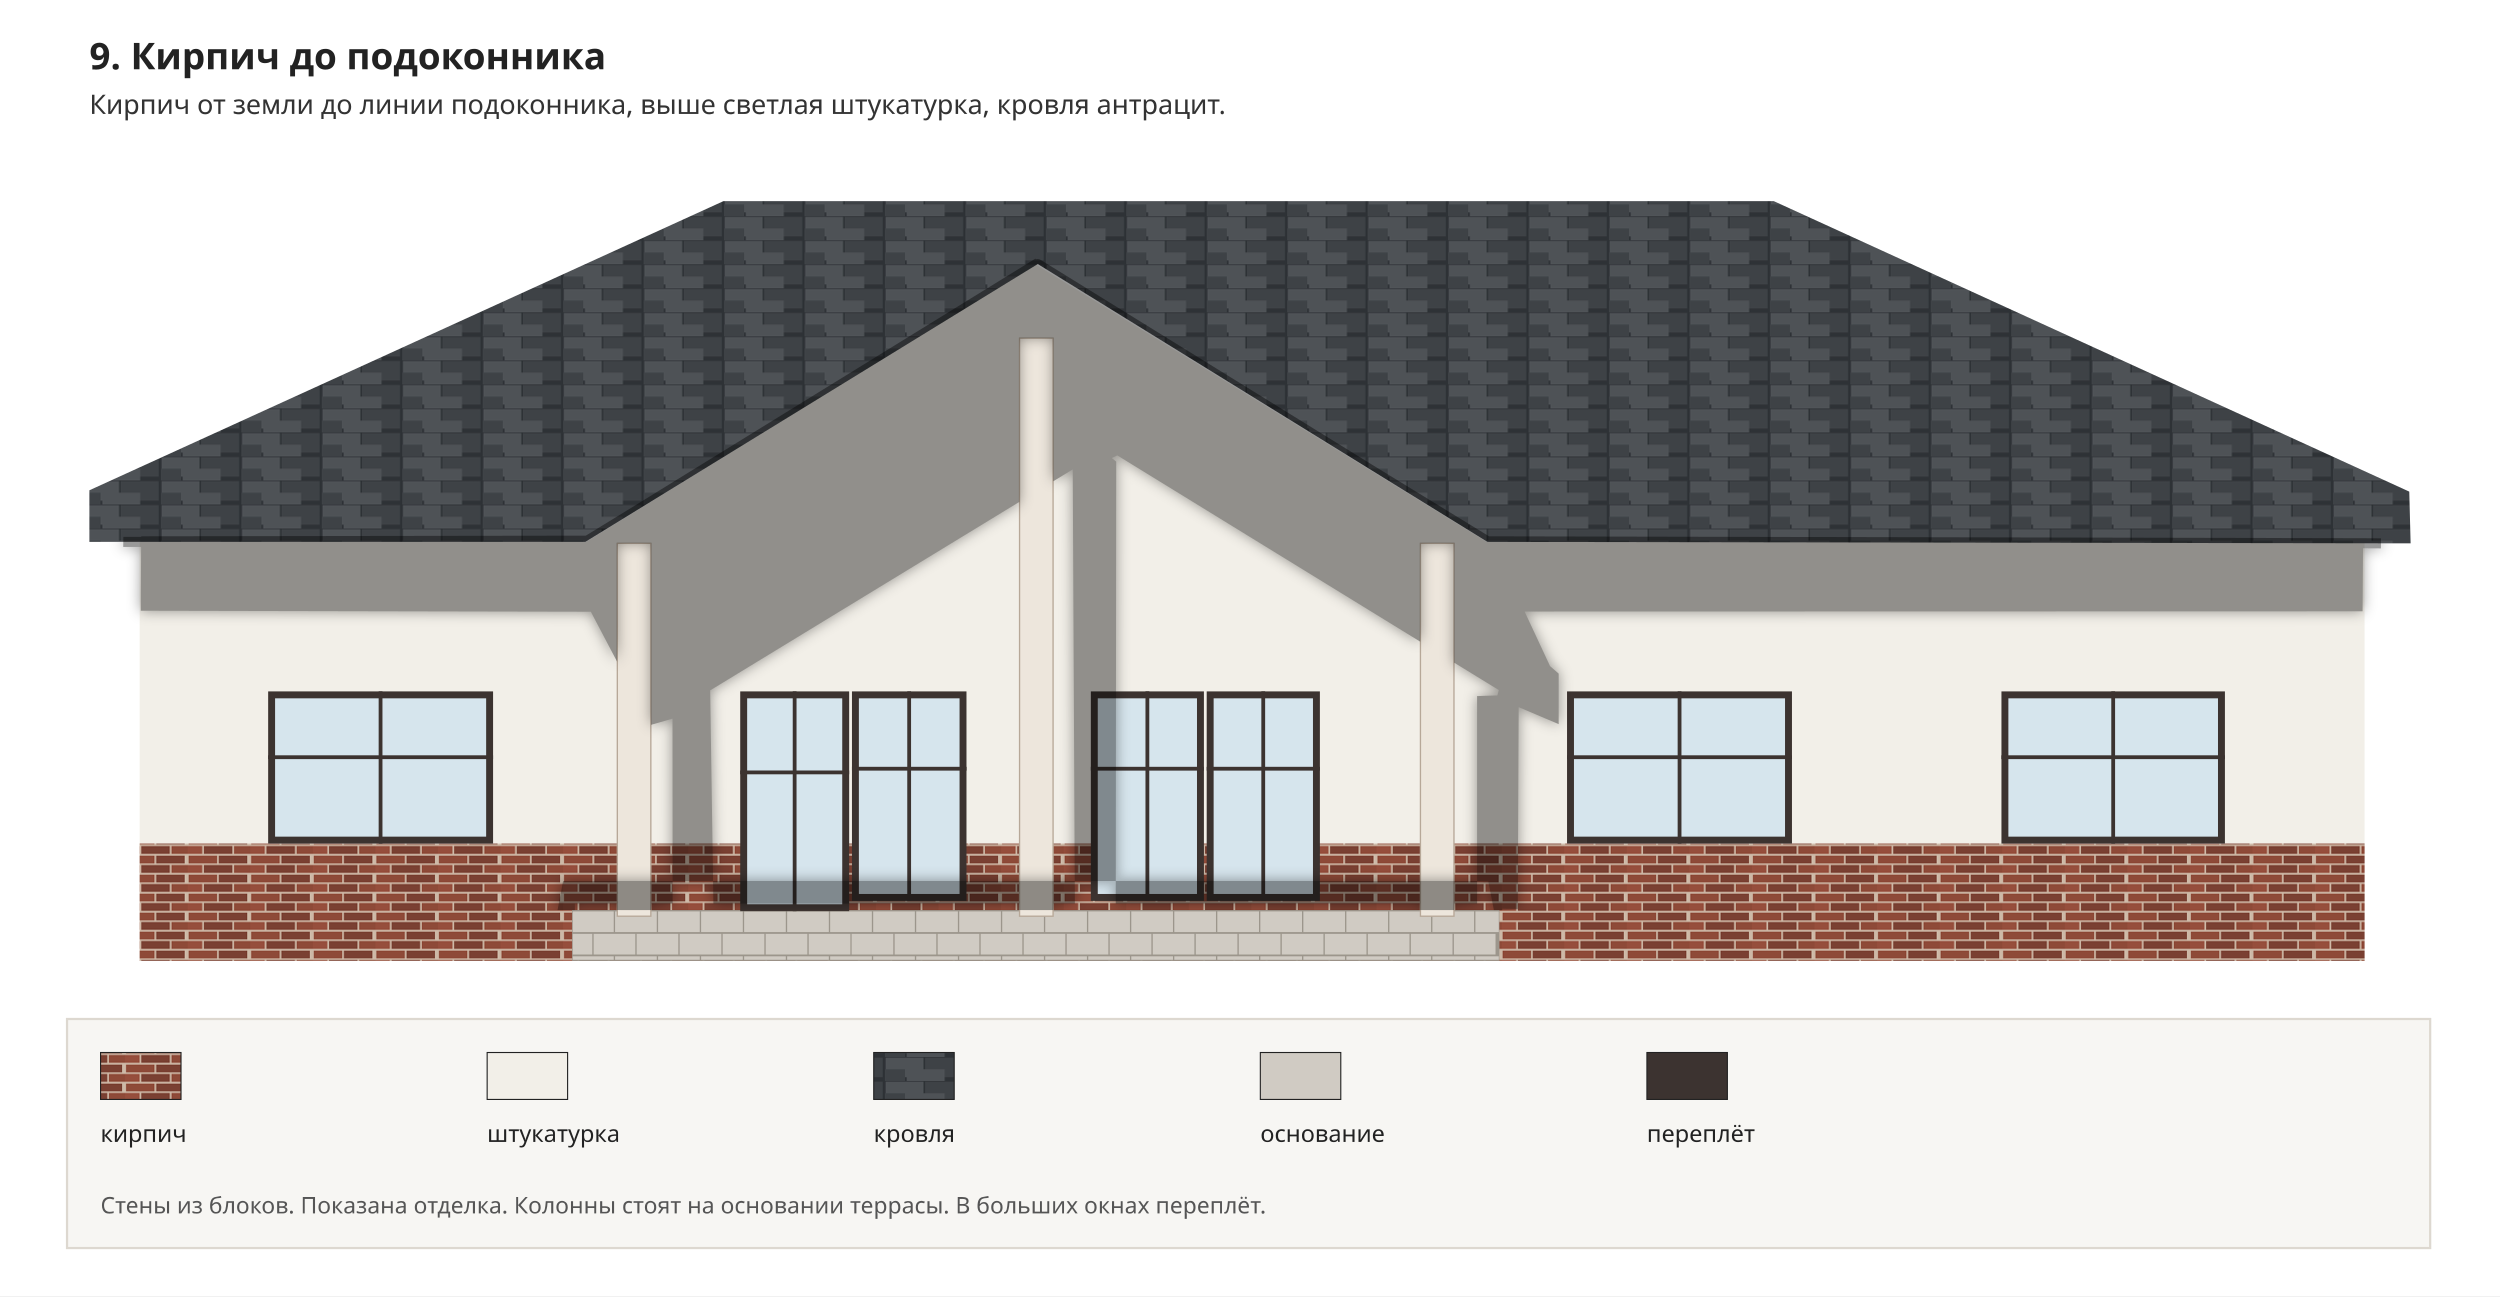
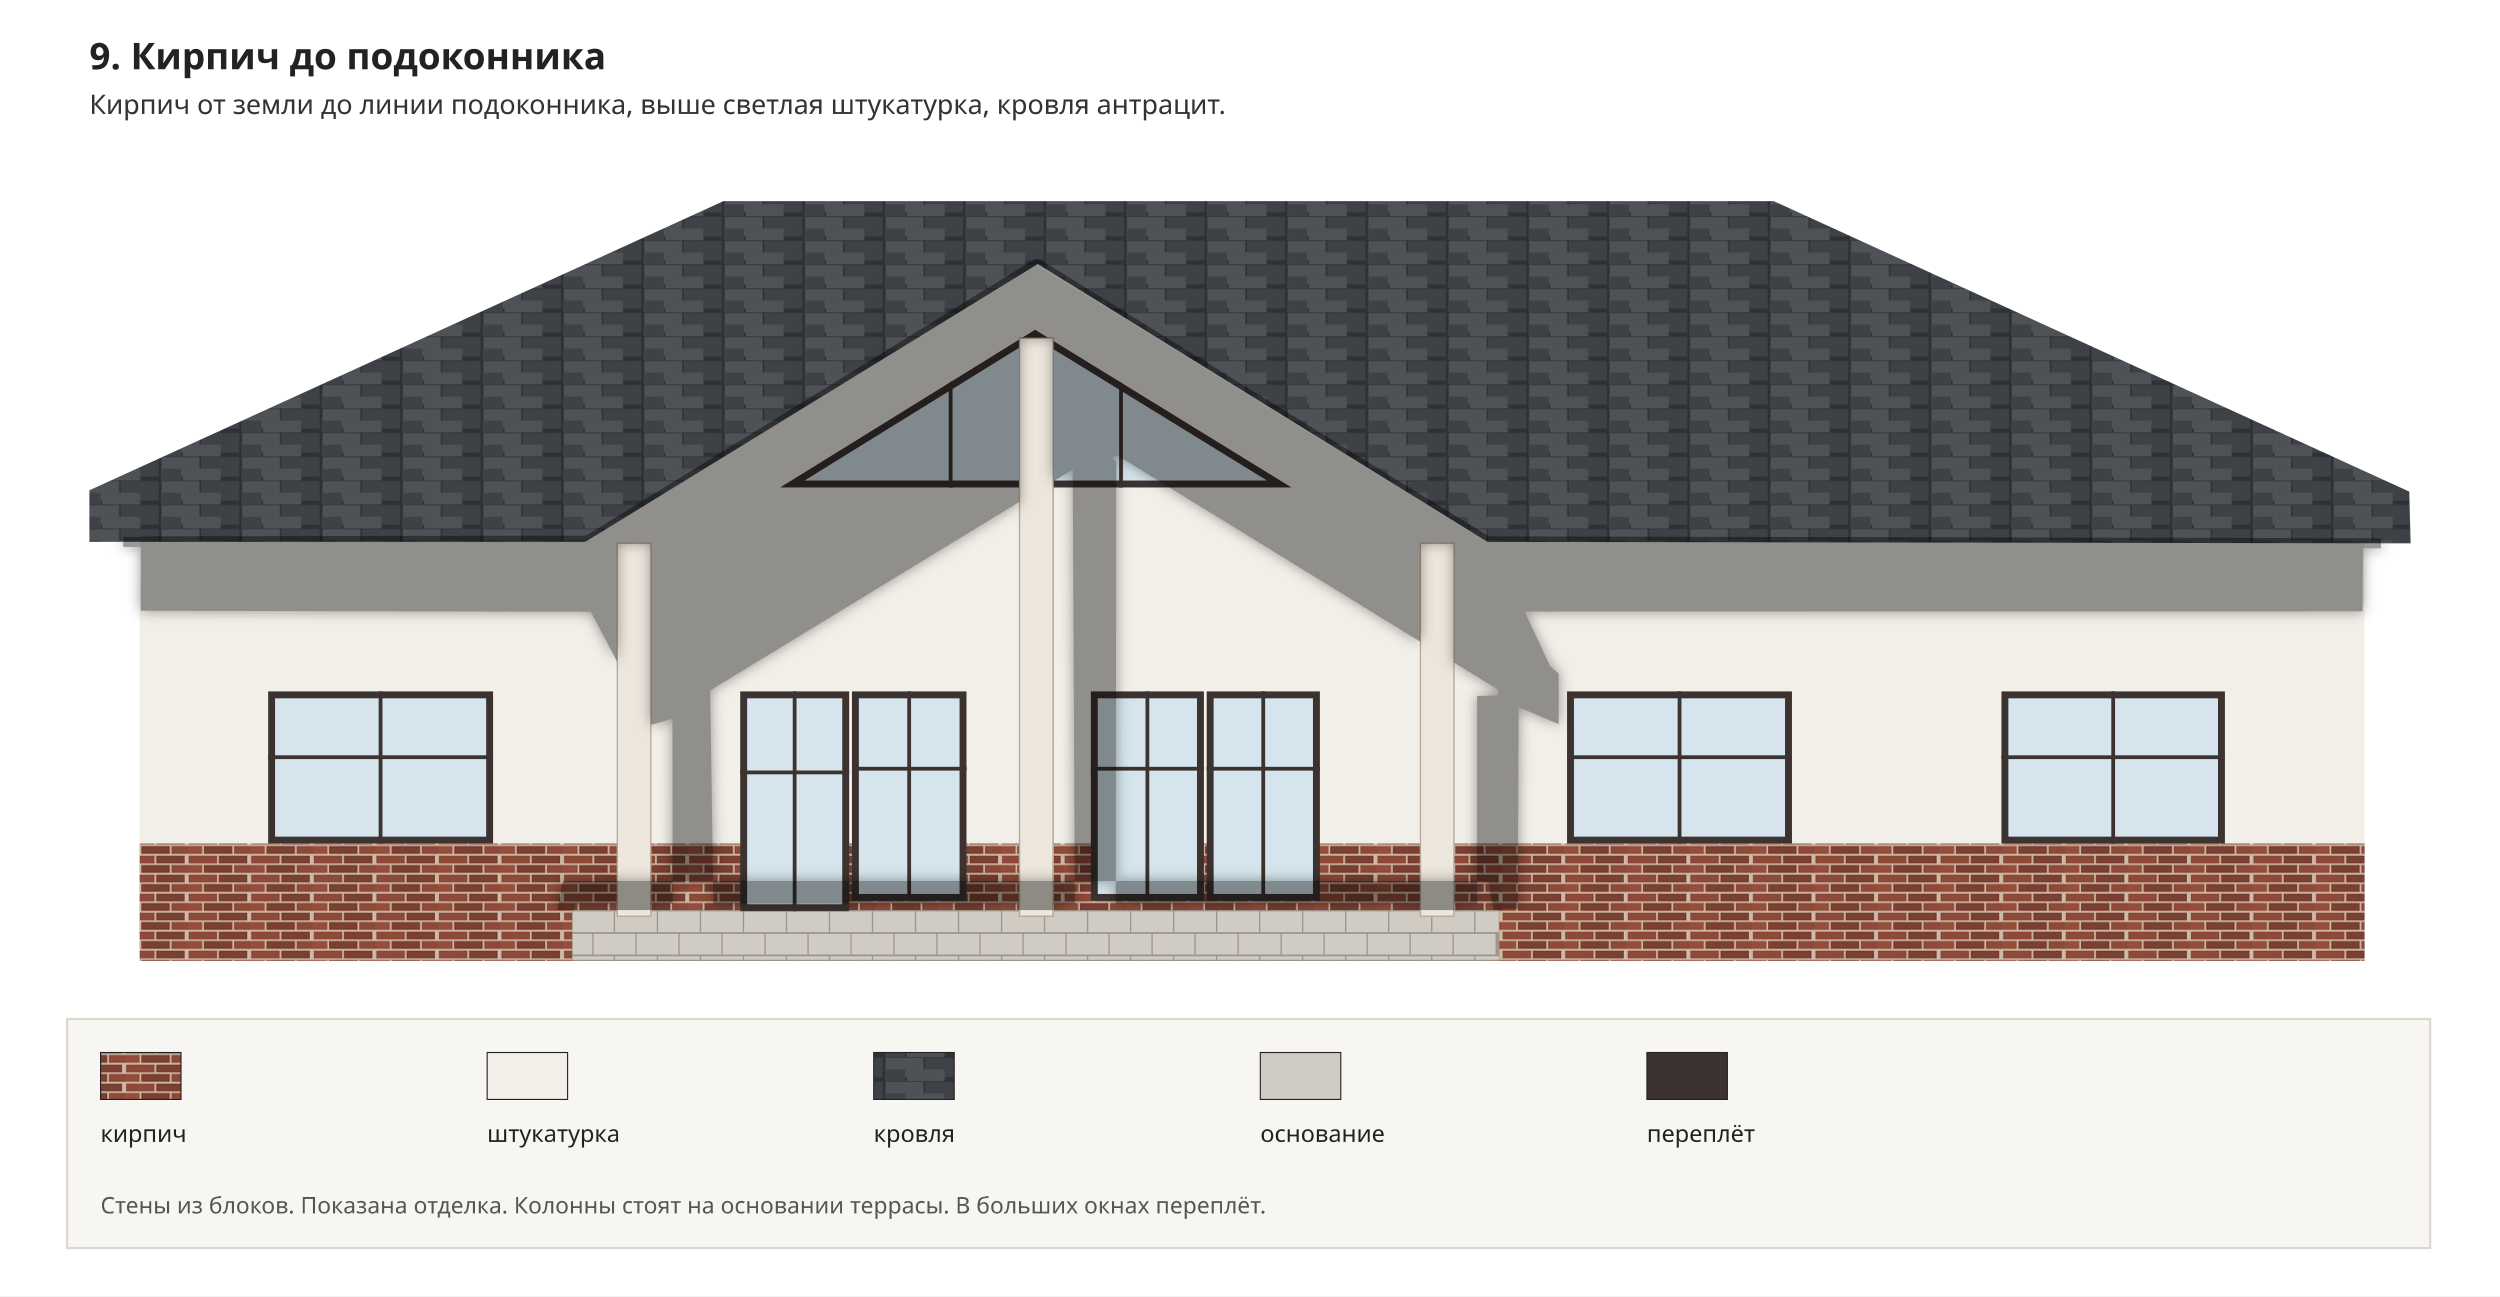
<svg xmlns="http://www.w3.org/2000/svg" width="223.75mm" height="116.0mm" viewBox="0 0 223.75 116.0">
  <rect width="100%" height="100%" fill="#ffffff" />
  <text x="8" y="6.2" font-family="sans-serif" font-size="3.3" font-weight="700" fill="#222">9. Кирпич до подоконника</text>
  <text x="8" y="10.2" font-family="sans-serif" font-size="2.4" fill="#333">Кирпич от земли до линии подоконника, выше светлая штукатурка, кровля антрацит.</text>
  <defs>
    <pattern id="stone" width="13.6" height="3.5" patternUnits="userSpaceOnUse">
      <rect width="13.6" height="3.5" fill="#8F877C" />
      <rect x="0.12" y="0.12" width="4.3" height="1.5" fill="#D2C4B2" />
      <rect x="4.58" y="0.12" width="5.1" height="1.5" fill="#C3B39F" />
      <rect x="9.84" y="0.12" width="3.6" height="1.5" fill="#DDD0BE" />
      <rect x="-1.6" y="1.84" width="3.8" height="1.5" fill="#C9B9A6" />
      <rect x="2.36" y="1.84" width="4.7" height="1.5" fill="#B7A690" />
      <rect x="7.22" y="1.84" width="4.0" height="1.5" fill="#D7CBB8" />
      <rect x="11.38" y="1.84" width="3.4" height="1.5" fill="#C0B09C" />
    </pattern>
    <pattern id="stoneDark" width="13.6" height="3.5" patternUnits="userSpaceOnUse">
      <rect width="13.6" height="3.5" fill="#5E5954" />
      <rect x="0.12" y="0.12" width="4.3" height="1.5" fill="#8A8178" />
      <rect x="4.58" y="0.12" width="5.1" height="1.5" fill="#756C64" />
      <rect x="9.84" y="0.12" width="3.6" height="1.5" fill="#948B82" />
      <rect x="-1.6" y="1.84" width="3.8" height="1.5" fill="#7A7168" />
      <rect x="2.36" y="1.84" width="4.7" height="1.5" fill="#6A625A" />
      <rect x="7.22" y="1.84" width="4.0" height="1.5" fill="#857C74" />
    </pattern>
    <pattern id="brick" width="5.6" height="1.7" patternUnits="userSpaceOnUse">
      <rect width="5.6" height="1.7" fill="#CDB8A6" />
      <rect x="0.08" y="0.08" width="2.55" height="0.7" fill="#8E4A38" />
      <rect x="2.78" y="0.08" width="2.55" height="0.7" fill="#7A4032" />
      <rect x="-1.25" y="0.92" width="2.55" height="0.7" fill="#964E3C" />
      <rect x="1.45" y="0.92" width="2.55" height="0.7" fill="#7A4032" />
      <rect x="4.15" y="0.92" width="2.55" height="0.7" fill="#8E4A38" />
    </pattern>
    <pattern id="brickDark" width="5.6" height="1.7" patternUnits="userSpaceOnUse">
      <rect width="5.6" height="1.7" fill="#B59A8C" />
      <rect x="0.08" y="0.08" width="2.55" height="0.7" fill="#6E382C" />
      <rect x="2.78" y="0.08" width="2.55" height="0.7" fill="#5C2E24" />
      <rect x="-1.25" y="0.92" width="2.55" height="0.7" fill="#743C30" />
      <rect x="1.45" y="0.92" width="2.55" height="0.7" fill="#5C2E24" />
      <rect x="4.15" y="0.92" width="2.55" height="0.7" fill="#6E382C" />
    </pattern>
    <pattern id="bavaria" width="5.6" height="1.7" patternUnits="userSpaceOnUse">
      <rect width="5.6" height="1.7" fill="#CDB8A6" />
      <rect x="0.08" y="0.08" width="2.55" height="0.7" fill="#8E4A38" />
      <rect x="2.78" y="0.08" width="2.55" height="0.7" fill="#C47858" />
      <rect x="-1.25" y="0.92" width="2.55" height="0.7" fill="#5C342C" />
      <rect x="1.45" y="0.92" width="2.55" height="0.7" fill="#A85A40" />
      <rect x="4.15" y="0.92" width="2.55" height="0.7" fill="#7A4032" />
    </pattern>
    <pattern id="silicate" width="5.6" height="1.7" patternUnits="userSpaceOnUse">
      <rect width="5.6" height="1.7" fill="#C5C3BC" />
      <rect x="0.08" y="0.08" width="2.55" height="0.7" fill="#E7E4DC" />
      <rect x="2.78" y="0.08" width="2.55" height="0.7" fill="#D9D6CE" />
      <rect x="-1.25" y="0.92" width="2.55" height="0.7" fill="#F2EFE8" />
      <rect x="1.45" y="0.92" width="2.55" height="0.7" fill="#E0DDD4" />
      <rect x="4.15" y="0.92" width="2.55" height="0.7" fill="#E7E4DC" />
    </pattern>
    <pattern id="siding" width="6" height="1.65" patternUnits="userSpaceOnUse">
      <rect width="6" height="1.65" fill="#B7B1A6" />
      <rect width="6" height="1.38" fill="#E3DED4" />
    </pattern>
    <pattern id="vsiding" width="2.05" height="8" patternUnits="userSpaceOnUse">
      <rect width="2.05" height="8" fill="#B7B3AA" />
      <rect width="1.88" height="8" fill="#E4E1DA" />
    </pattern>
    <pattern id="ashlar" width="9.2" height="4.6" patternUnits="userSpaceOnUse">
      <rect width="9.2" height="4.6" fill="#C8BEB0" />
      <rect x="0.12" y="0.12" width="4.3" height="2.05" fill="#E7DDD0" />
      <rect x="4.58" y="0.12" width="4.45" height="2.05" fill="#F3EBE0" />
      <rect x="-2.1" y="2.35" width="4.3" height="2.05" fill="#EFE6D8" />
      <rect x="2.36" y="2.35" width="4.5" height="2.05" fill="#E4D9C8" />
      <rect x="7.02" y="2.35" width="4.2" height="2.05" fill="#F7F1E8" />
    </pattern>
    <pattern id="tile" width="7.2" height="2.6" patternUnits="userSpaceOnUse">
      <rect width="7.2" height="2.6" fill="#6A3024" />
      <rect x="0.06" y="0.06" width="3.4" height="2.15" fill="#8C4638" />
      <rect x="3.6" y="0.06" width="3.4" height="2.15" fill="#7A3C30" />
      <rect x="-1.6" y="1.35" width="3.4" height="2.15" fill="#7A3C30" />
      <rect x="1.95" y="1.35" width="3.4" height="2.15" fill="#8C4638" />
      <rect x="5.5" y="1.35" width="3.4" height="2.15" fill="#7A3C30" />
    </pattern>
    <pattern id="tileDark" width="7.2" height="2.15" patternUnits="userSpaceOnUse">
      <rect width="7.2" height="2.15" fill="#2E3236" />
      <rect x="0.06" y="0.06" width="3.4" height="1.75" fill="#4E5256" />
      <rect x="3.6" y="0.06" width="3.4" height="1.75" fill="#3E4246" />
      <rect x="-1.6" y="1.1" width="3.4" height="1.75" fill="#3E4246" />
      <rect x="1.95" y="1.1" width="3.4" height="1.75" fill="#4E5256" />
    </pattern>
    <pattern id="seam" width="4.4" height="8" patternUnits="userSpaceOnUse">
      <rect width="4.4" height="8" fill="#32353A" />
      <rect width="0.2" height="8" fill="#1C1E20" />
    </pattern>
    <pattern id="barrel" width="2.2" height="2.4" patternUnits="userSpaceOnUse">
      <rect width="2.2" height="2.4" fill="#A84E32" />
      <path d="M0,2.15 Q1.1,1.35 2.2,2.15 L2.2,2.4 L0,2.4 Z" fill="#E8C4AE" />
      <path d="M0.15,0.15 Q1.1,1.05 2.05,0.15" fill="none" stroke="#7A3424" stroke-width="0.12" />
    </pattern>
    <clipPath id="roof">
      <path d="M64.75,18.00 L158.75,18.00 L215.63,44.00 L215.75,48.63 L133.13,48.50 L92.88,23.63 L52.38,48.50 L8.00,48.50 L8.00,43.88 Z" />
    </clipPath>
    <clipPath id="gable">
      <path d="M92.63,23.63 L133.25,48.63 L52.25,48.63 Z" />
    </clipPath>
    <clipPath id="wall">
      <rect x="12.5" y="48.5" width="199.13" height="37.50" />
    </clipPath>
    <clipPath id="wings">
      <path d="M12.5,48.5 H52.25 V86.0 H12.5 Z M133.25,48.5 H211.63 V86.0 H133.25 Z" />
    </clipPath>
    <clipPath id="center">
      <path d="M52.25,48.5 H133.25 V81.45 H52.25 Z M92.63,23.63 L133.25,48.63 L52.25,48.63 Z" />
    </clipPath>
    <clipPath id="ten-below">
      <path d="M4.00,48.50 L12.50,48.50 L52.38,48.50 L92.88,23.63 L133.13,48.50 L211.63,48.62 L220.00,48.62 L220.00,81.45 L4.00,81.45 Z" />
    </clipPath>
    <filter id="ten-blur" filterUnits="userSpaceOnUse" x="0" y="16" width="224" height="84">
      <feGaussianBlur stdDeviation="0.6" />
    </filter>
  </defs>
  <rect x="0.00" y="14.00" width="230.00" height="80.00" fill="#F2EFE8" clip-path="url(#wall)" />
  <rect x="0.00" y="14.00" width="230.00" height="80.00" fill="#F2EFE8" clip-path="url(#gable)" />
  <rect x="12.50" y="75.50" width="199.13" height="10.50" fill="url(#brick)" />
  <rect x="0.00" y="14.00" width="230.00" height="80.00" fill="url(#tileDark)" clip-path="url(#roof)" />
  <rect x="51.20" y="81.45" width="83.00" height="4.55" fill="#9C968C" />
  <rect x="51.26" y="81.57" width="3.67" height="1.85" fill="#D0CBC3" />
  <rect x="55.05" y="81.57" width="3.73" height="1.85" fill="#D0CBC3" />
  <rect x="58.90" y="81.57" width="3.73" height="1.85" fill="#D0CBC3" />
  <rect x="62.75" y="81.57" width="3.73" height="1.85" fill="#D0CBC3" />
  <rect x="66.60" y="81.57" width="3.73" height="1.85" fill="#D0CBC3" />
  <rect x="70.45" y="81.57" width="3.73" height="1.85" fill="#D0CBC3" />
  <rect x="74.30" y="81.57" width="3.73" height="1.85" fill="#D0CBC3" />
  <rect x="78.15" y="81.57" width="3.73" height="1.85" fill="#D0CBC3" />
  <rect x="82.00" y="81.57" width="3.73" height="1.85" fill="#D0CBC3" />
  <rect x="85.85" y="81.57" width="3.73" height="1.85" fill="#D0CBC3" />
  <rect x="89.70" y="81.57" width="3.73" height="1.85" fill="#D0CBC3" />
  <rect x="93.55" y="81.57" width="3.73" height="1.85" fill="#D0CBC3" />
  <rect x="97.40" y="81.57" width="3.73" height="1.85" fill="#D0CBC3" />
  <rect x="101.25" y="81.57" width="3.73" height="1.85" fill="#D0CBC3" />
  <rect x="105.10" y="81.57" width="3.73" height="1.85" fill="#D0CBC3" />
  <rect x="108.95" y="81.57" width="3.73" height="1.85" fill="#D0CBC3" />
  <rect x="112.80" y="81.57" width="3.73" height="1.85" fill="#D0CBC3" />
  <rect x="116.65" y="81.57" width="3.73" height="1.85" fill="#D0CBC3" />
  <rect x="120.50" y="81.57" width="3.73" height="1.85" fill="#D0CBC3" />
  <rect x="124.35" y="81.57" width="3.73" height="1.85" fill="#D0CBC3" />
  <rect x="128.20" y="81.57" width="3.73" height="1.85" fill="#D0CBC3" />
  <rect x="132.05" y="81.57" width="2.09" height="1.85" fill="#D0CBC3" />
  <rect x="51.26" y="83.58" width="1.75" height="1.85" fill="#D0CBC3" />
  <rect x="53.13" y="83.58" width="3.73" height="1.85" fill="#D0CBC3" />
  <rect x="56.98" y="83.58" width="3.73" height="1.85" fill="#D0CBC3" />
  <rect x="60.83" y="83.58" width="3.73" height="1.85" fill="#D0CBC3" />
  <rect x="64.68" y="83.58" width="3.73" height="1.85" fill="#D0CBC3" />
  <rect x="68.53" y="83.58" width="3.73" height="1.85" fill="#D0CBC3" />
  <rect x="72.38" y="83.58" width="3.73" height="1.85" fill="#D0CBC3" />
  <rect x="76.22" y="83.58" width="3.73" height="1.85" fill="#D0CBC3" />
  <rect x="80.07" y="83.58" width="3.73" height="1.85" fill="#D0CBC3" />
  <rect x="83.92" y="83.58" width="3.73" height="1.85" fill="#D0CBC3" />
  <rect x="87.77" y="83.58" width="3.73" height="1.85" fill="#D0CBC3" />
  <rect x="91.62" y="83.58" width="3.73" height="1.85" fill="#D0CBC3" />
  <rect x="95.47" y="83.58" width="3.73" height="1.85" fill="#D0CBC3" />
  <rect x="99.32" y="83.58" width="3.73" height="1.85" fill="#D0CBC3" />
  <rect x="103.17" y="83.58" width="3.73" height="1.85" fill="#D0CBC3" />
  <rect x="107.02" y="83.58" width="3.73" height="1.85" fill="#D0CBC3" />
  <rect x="110.87" y="83.58" width="3.73" height="1.85" fill="#D0CBC3" />
  <rect x="114.72" y="83.58" width="3.73" height="1.85" fill="#D0CBC3" />
  <rect x="118.57" y="83.58" width="3.73" height="1.85" fill="#D0CBC3" />
  <rect x="122.42" y="83.58" width="3.73" height="1.85" fill="#D0CBC3" />
  <rect x="126.27" y="83.58" width="3.73" height="1.85" fill="#D0CBC3" />
  <rect x="130.12" y="83.58" width="3.73" height="1.85" fill="#D0CBC3" />
  <rect x="51.26" y="85.59" width="3.67" height="0.31" fill="#D0CBC3" />
  <rect x="55.05" y="85.59" width="3.73" height="0.31" fill="#D0CBC3" />
  <rect x="58.90" y="85.59" width="3.73" height="0.31" fill="#D0CBC3" />
  <rect x="62.75" y="85.59" width="3.73" height="0.31" fill="#D0CBC3" />
  <rect x="66.60" y="85.59" width="3.73" height="0.31" fill="#D0CBC3" />
  <rect x="70.45" y="85.59" width="3.73" height="0.31" fill="#D0CBC3" />
  <rect x="74.30" y="85.59" width="3.73" height="0.31" fill="#D0CBC3" />
  <rect x="78.15" y="85.59" width="3.73" height="0.31" fill="#D0CBC3" />
  <rect x="82.00" y="85.59" width="3.73" height="0.31" fill="#D0CBC3" />
  <rect x="85.85" y="85.59" width="3.73" height="0.31" fill="#D0CBC3" />
  <rect x="89.70" y="85.59" width="3.73" height="0.31" fill="#D0CBC3" />
  <rect x="93.55" y="85.59" width="3.73" height="0.31" fill="#D0CBC3" />
  <rect x="97.40" y="85.59" width="3.73" height="0.31" fill="#D0CBC3" />
  <rect x="101.25" y="85.59" width="3.73" height="0.31" fill="#D0CBC3" />
  <rect x="105.10" y="85.59" width="3.73" height="0.31" fill="#D0CBC3" />
  <rect x="108.95" y="85.59" width="3.73" height="0.31" fill="#D0CBC3" />
  <rect x="112.80" y="85.59" width="3.73" height="0.31" fill="#D0CBC3" />
  <rect x="116.65" y="85.59" width="3.73" height="0.31" fill="#D0CBC3" />
  <rect x="120.50" y="85.59" width="3.73" height="0.31" fill="#D0CBC3" />
  <rect x="124.35" y="85.59" width="3.73" height="0.31" fill="#D0CBC3" />
  <rect x="128.20" y="85.59" width="3.73" height="0.31" fill="#D0CBC3" />
  <rect x="132.05" y="85.59" width="2.09" height="0.31" fill="#D0CBC3" />
  <rect x="55.25" y="48.63" width="3.00" height="33.37" fill="#EDE6DC" stroke="#B7A898" stroke-width="0.12" />
  <rect x="91.25" y="30.27" width="3.00" height="51.73" fill="#EDE6DC" stroke="#B7A898" stroke-width="0.12" />
  <rect x="127.13" y="48.63" width="3.00" height="33.37" fill="#EDE6DC" stroke="#B7A898" stroke-width="0.12" />
  <rect x="24.00" y="61.88" width="20.13" height="13.62" fill="#3C3330" />
  <rect x="24.62" y="62.50" width="18.89" height="12.38" fill="#D6E5ED" />
  <rect x="33.89" y="61.88" width="0.34" height="13.62" fill="#3C3330" />
  <rect x="24.00" y="67.60" width="20.13" height="0.34" fill="#3C3330" />
  <rect x="140.25" y="61.88" width="20.13" height="13.62" fill="#3C3330" />
  <rect x="140.87" y="62.50" width="18.89" height="12.38" fill="#D6E5ED" />
  <rect x="150.15" y="61.88" width="0.34" height="13.62" fill="#3C3330" />
  <rect x="140.25" y="67.60" width="20.13" height="0.34" fill="#3C3330" />
  <rect x="179.13" y="61.88" width="20.00" height="13.62" fill="#3C3330" />
  <rect x="179.75" y="62.50" width="18.76" height="12.38" fill="#D6E5ED" />
  <rect x="188.96" y="61.88" width="0.34" height="13.62" fill="#3C3330" />
  <rect x="179.13" y="67.60" width="20.00" height="0.34" fill="#3C3330" />
  <rect x="76.25" y="61.88" width="10.25" height="18.75" fill="#3C3330" />
  <rect x="76.87" y="62.50" width="9.01" height="17.51" fill="#D6E5ED" />
  <rect x="76.25" y="68.63" width="10.25" height="0.34" fill="#3C3330" />
  <rect x="81.20" y="61.88" width="0.34" height="18.75" fill="#3C3330" />
  <rect x="97.63" y="61.88" width="10.12" height="18.75" fill="#3C3330" />
  <rect x="98.25" y="62.50" width="8.88" height="17.51" fill="#D6E5ED" />
  <rect x="97.63" y="68.63" width="10.12" height="0.34" fill="#3C3330" />
  <rect x="102.52" y="61.88" width="0.34" height="18.75" fill="#3C3330" />
  <rect x="108.00" y="61.88" width="10.13" height="18.75" fill="#3C3330" />
  <rect x="108.62" y="62.50" width="8.89" height="17.51" fill="#D6E5ED" />
  <rect x="108.00" y="68.63" width="10.13" height="0.34" fill="#3C3330" />
  <rect x="112.89" y="61.88" width="0.34" height="18.75" fill="#3C3330" />
  <rect x="66.25" y="61.88" width="9.75" height="19.67" fill="#3C3330" />
  <rect x="66.87" y="62.50" width="8.51" height="18.43" fill="#D6E5ED" />
  <rect x="66.25" y="68.96" width="9.75" height="0.34" fill="#3C3330" />
  <rect x="70.95" y="61.88" width="0.34" height="19.67" fill="#3C3330" />
  <rect x="6.00" y="91.20" width="211.50" height="20.50" fill="#F7F6F3" stroke="#DDD8D0" stroke-width="0.2" />
  <rect x="9.00" y="94.20" width="7.20" height="4.20" fill="url(#brick)" stroke="#222" stroke-width="0.1" />
  <text x="9.0" y="102.2" font-family="sans-serif" font-size="2.1" fill="#222">кирпич</text>
  <rect x="43.60" y="94.20" width="7.20" height="4.20" fill="#F2EFE8" stroke="#222" stroke-width="0.1" />
  <text x="43.6" y="102.2" font-family="sans-serif" font-size="2.1" fill="#222">штукатурка</text>
  <rect x="78.20" y="94.20" width="7.20" height="4.20" fill="url(#tileDark)" stroke="#222" stroke-width="0.1" />
  <text x="78.2" y="102.2" font-family="sans-serif" font-size="2.1" fill="#222">кровля</text>
  <rect x="112.80" y="94.20" width="7.20" height="4.20" fill="#D0CBC3" stroke="#222" stroke-width="0.1" />
  <text x="112.8" y="102.2" font-family="sans-serif" font-size="2.1" fill="#222">основание</text>
  <rect x="147.40" y="94.20" width="7.20" height="4.20" fill="#3C3330" stroke="#222" stroke-width="0.1" />
  <text x="147.4" y="102.2" font-family="sans-serif" font-size="2.1" fill="#222">переплёт</text>
  <text x="9" y="108.6" font-family="sans-serif" font-size="2.05" fill="#555">Стены из блоков. Показана отделка. Колонны стоят на основании террасы. В больших окнах переплёт.</text>
+   <g id="gable-window">
+     <polygon points="92.64,29.51 115.59,43.63 69.82,43.63" fill="#3C3330" />
+     <polygon points="92.64,30.24 113.40,43.01 72.00,43.01" fill="#D6E5ED" />
+     <polygon points="84.91,43.63 85.25,43.63 85.25,34.08 84.91,34.30" fill="#3C3330" />
+     <polygon points="100.16,43.63 100.50,43.63 100.50,34.35 100.16,34.14" fill="#3C3330" />
+   </g>
+   <rect x="91.25" y="30.27" width="3.00" height="51.73" fill="#EDE6DC" stroke="#B7A898" stroke-width="0.12" />
  <g id="ten-mask" opacity="0.40" style="mix-blend-mode:multiply">
    <g clip-path="url(#ten-below)">
      <path id="ten-soft" filter="url(#ten-blur)" fill="#000000" d="M50.40,78.85 L133.20,78.85 L133.70,81.45 L49.90,81.45 ZM211.50,48.17 L133.27,48.00 L122.78,41.58 L93.12,23.25 L93.08,23.23 L93.04,23.21 L92.99,23.19 L92.95,23.19 L92.90,23.18 L92.86,23.18 L92.81,23.18 L92.77,23.19 L92.74,23.20 L92.66,23.15 L56.04,45.73 L52.43,47.94 L12.64,48.00 L12.64,48.05 L11.04,48.05 L11.03,48.95 L12.63,48.95 L12.60,54.66 L52.88,54.75 L55.23,59.22 L55.23,48.61 L58.27,48.61 L58.27,64.87 L60.19,64.32 L60.20,80.87 L58.27,80.87 L58.27,81.45 L91.23,81.45 L91.23,80.87 L63.85,80.87 L63.56,61.79 L91.23,44.92 L91.23,30.25 L94.27,30.25 L94.27,43.07 L96.01,42.01 L96.20,80.87 L94.27,80.87 L94.27,81.45 L127.11,81.45 L127.11,80.87 L99.86,80.87 L99.90,41.31 L99.50,40.99 L100.00,40.76 L127.11,57.43 L127.11,48.61 L130.15,48.61 L130.15,59.31 L134.14,61.76 L134.02,62.24 L132.20,62.30 L132.20,80.87 L130.15,80.87 L130.15,81.45 L134.45,81.45 L134.45,81.33 L135.84,81.35 L135.92,63.29 L139.50,64.81 L139.50,60.29 L138.73,59.62 L136.45,54.73 L211.45,54.71 L211.49,49.07 L213.09,49.08 L213.10,48.18 L213.10,48.18 L211.50,48.17 L211.50,48.17 ZM55.23,81.45 L55.23,80.87 L51.45,80.87 L51.45,81.45 L55.23,81.45 Z" />
    </g>
    <path id="ten" fill="#000000" d="M50.40,78.85 L133.20,78.85 L133.70,81.45 L49.90,81.45 ZM211.50,48.17 L133.27,48.00 L122.78,41.58 L93.12,23.25 L93.08,23.23 L93.04,23.21 L92.99,23.19 L92.95,23.19 L92.90,23.18 L92.86,23.18 L92.81,23.18 L92.77,23.19 L92.74,23.20 L92.66,23.15 L56.04,45.73 L52.43,47.94 L12.64,48.00 L12.64,48.05 L11.04,48.05 L11.03,48.95 L12.63,48.95 L12.60,54.66 L52.88,54.75 L55.23,59.22 L55.23,48.61 L58.27,48.61 L58.27,64.87 L60.19,64.32 L60.20,80.87 L58.27,80.87 L58.27,81.45 L91.23,81.45 L91.23,80.87 L63.85,80.87 L63.56,61.79 L91.23,44.92 L91.23,30.25 L94.27,30.25 L94.27,43.07 L96.01,42.01 L96.20,80.87 L94.27,80.87 L94.27,81.45 L127.11,81.45 L127.11,80.87 L99.86,80.87 L99.90,41.31 L99.50,40.99 L100.00,40.76 L127.11,57.43 L127.11,48.61 L130.15,48.61 L130.15,59.31 L134.14,61.76 L134.02,62.24 L132.20,62.30 L132.20,80.87 L130.15,80.87 L130.15,81.45 L134.45,81.45 L134.45,81.33 L135.84,81.35 L135.92,63.29 L139.50,64.81 L139.50,60.29 L138.73,59.62 L136.45,54.73 L211.45,54.71 L211.49,49.07 L213.09,49.08 L213.10,48.18 L213.10,48.18 L211.50,48.17 L211.50,48.17 ZM55.23,81.45 L55.23,80.87 L51.45,80.87 L51.45,81.45 L55.23,81.45 Z" />
  </g>
</svg>
